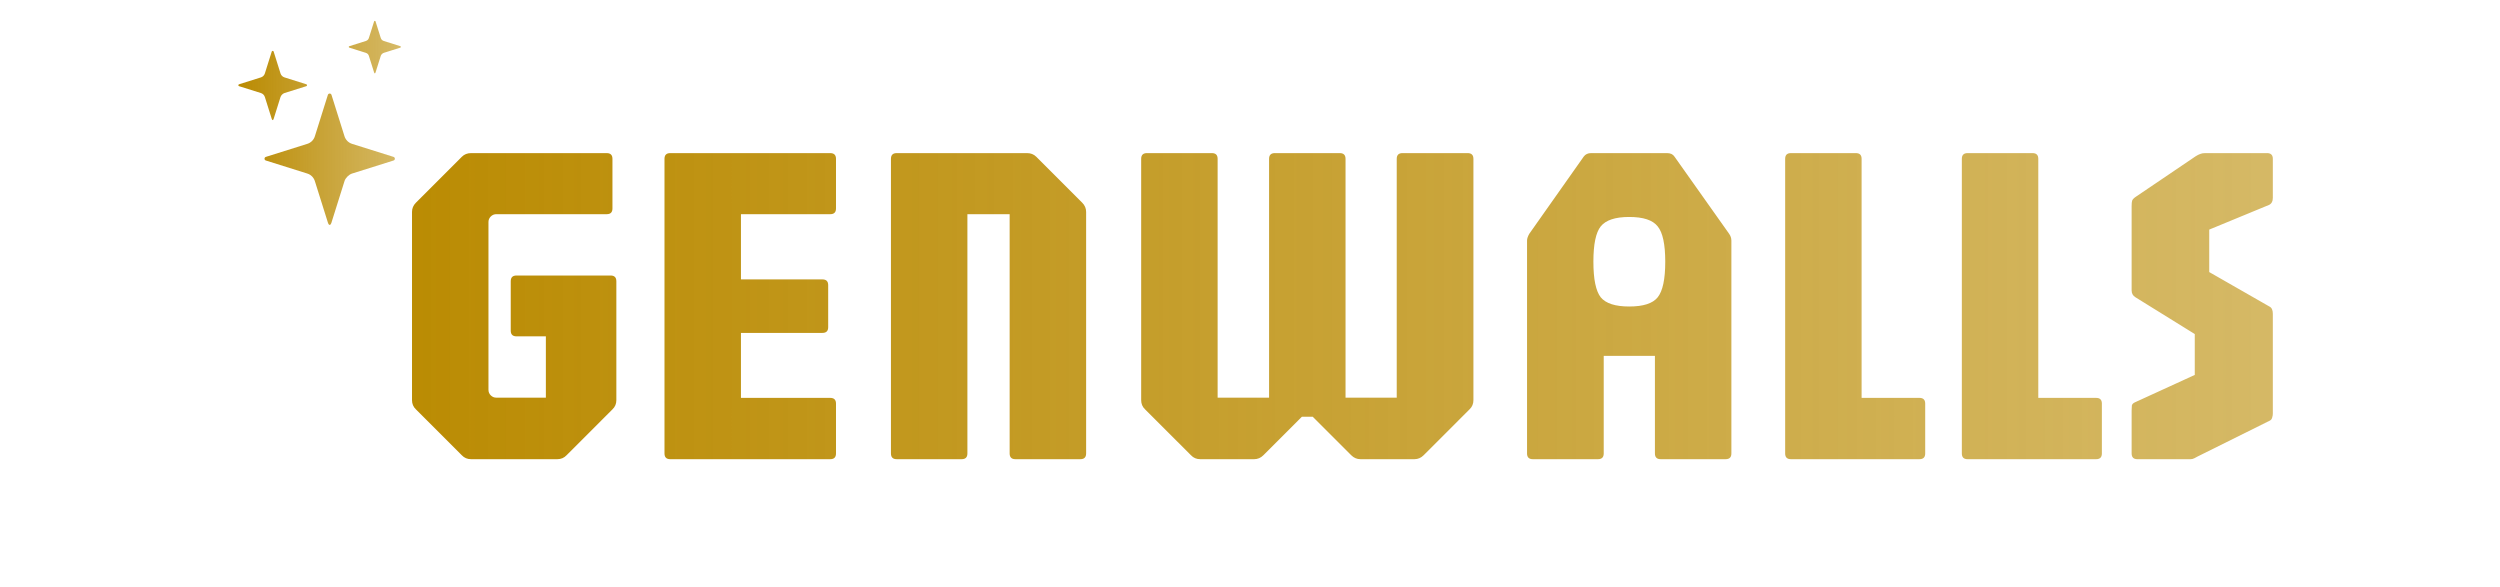
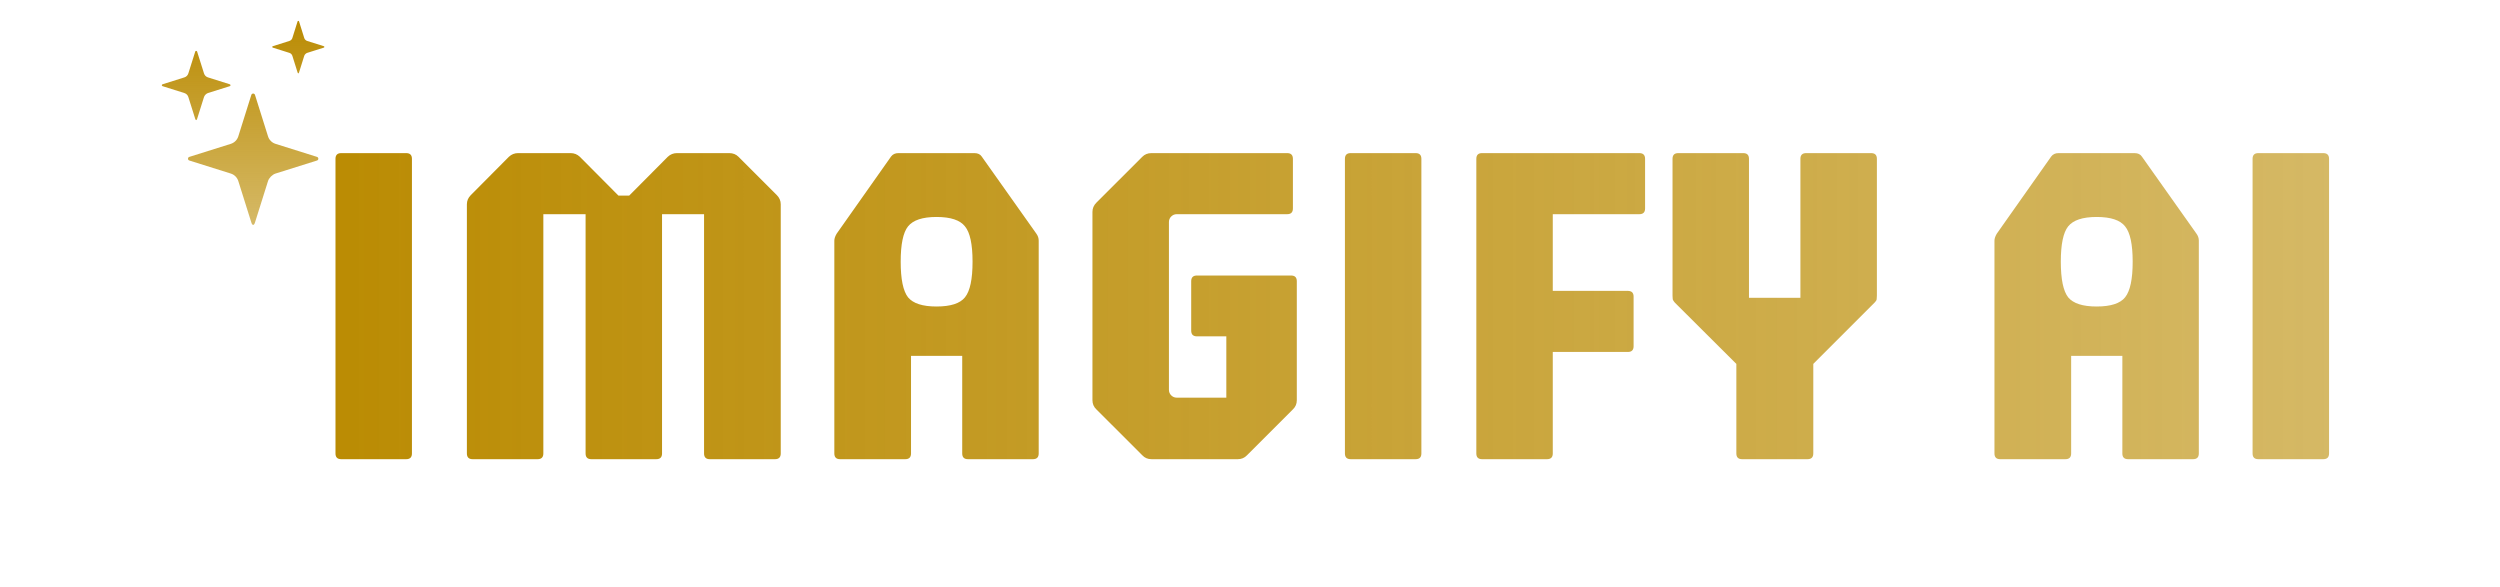
<svg xmlns="http://www.w3.org/2000/svg" width="98" height="23" viewBox="0 0 98 23" fill="none">
-   <path fill-rule="evenodd" clip-rule="evenodd" d="M14.693 0.818C14.68 0.818 14.668 0.826 14.665 0.839L14.46 1.489C14.443 1.545 14.399 1.589 14.343 1.606L13.693 1.811C13.665 1.819 13.665 1.859 13.693 1.867L14.343 2.072C14.399 2.089 14.443 2.133 14.46 2.19L14.665 2.84C14.68 2.889 14.706 2.889 14.721 2.84C14.789 2.623 14.857 2.406 14.926 2.19C14.941 2.14 14.994 2.087 15.044 2.072L15.694 1.867C15.721 1.859 15.721 1.819 15.694 1.811L15.044 1.606C14.987 1.589 14.944 1.545 14.926 1.489L14.721 0.839C14.717 0.826 14.706 0.818 14.693 0.818ZM10.69 1.994C10.673 1.994 10.658 2.006 10.652 2.022L10.383 2.878C10.36 2.953 10.302 3.011 10.227 3.034L9.37 3.304C9.334 3.315 9.334 3.367 9.37 3.378L10.227 3.647C10.302 3.671 10.36 3.729 10.383 3.803L10.652 4.66C10.673 4.725 10.706 4.725 10.727 4.66C10.817 4.374 10.907 4.088 10.996 3.803C11.017 3.738 11.086 3.668 11.152 3.647L12.009 3.378C12.045 3.367 12.045 3.315 12.009 3.304L11.152 3.034C11.078 3.011 11.02 2.953 10.996 2.878L10.727 2.022C10.722 2.006 10.707 1.994 10.69 1.994ZM12.924 3.667C12.891 3.667 12.863 3.688 12.853 3.718L12.342 5.344C12.298 5.485 12.188 5.595 12.047 5.639L10.421 6.15C10.352 6.172 10.352 6.27 10.421 6.292L12.047 6.803C12.188 6.847 12.298 6.958 12.342 7.098L12.853 8.724C12.892 8.848 12.955 8.848 12.994 8.724C13.165 8.182 13.335 7.64 13.505 7.098C13.544 6.974 13.677 6.842 13.801 6.803L15.427 6.292C15.496 6.27 15.496 6.173 15.427 6.15L13.801 5.639C13.66 5.595 13.55 5.485 13.505 5.344L12.994 3.718C12.985 3.688 12.956 3.667 12.924 3.667Z" fill="url(#paint0_linear_56_2527)" />
-   <path d="M18.464 18C18.32 18 18.2 17.949 18.104 17.847L16.304 16.047C16.202 15.951 16.151 15.831 16.151 15.687V8.306C16.151 8.168 16.202 8.048 16.304 7.946L18.104 6.146C18.2 6.05 18.32 6.002 18.464 6.002H23.783C23.933 6.002 24.008 6.077 24.008 6.227V8.171C24.008 8.322 23.933 8.396 23.783 8.396H19.454C19.37 8.396 19.298 8.427 19.238 8.487C19.178 8.547 19.148 8.619 19.148 8.703V15.282C19.148 15.366 19.178 15.438 19.238 15.498C19.298 15.558 19.37 15.588 19.454 15.588H21.398V13.185H20.246C20.096 13.185 20.021 13.11 20.021 12.96V11.025C20.021 10.875 20.096 10.8 20.246 10.8H23.936C24.086 10.8 24.161 10.875 24.161 11.025V15.687C24.161 15.831 24.11 15.951 24.008 16.047L22.208 17.847C22.112 17.949 21.992 18 21.848 18H18.464ZM26.273 18C26.123 18 26.048 17.925 26.048 17.775V6.227C26.048 6.077 26.123 6.002 26.273 6.002H32.546C32.696 6.002 32.771 6.077 32.771 6.227V8.171C32.771 8.322 32.696 8.396 32.546 8.396H29.045V10.953H32.24C32.39 10.953 32.465 11.028 32.465 11.178V12.825C32.465 12.975 32.39 13.05 32.24 13.05H29.045V15.597H32.546C32.696 15.597 32.771 15.672 32.771 15.822V17.775C32.771 17.925 32.696 18 32.546 18H26.273ZM35.15 18C35 18 34.925 17.925 34.925 17.775V6.227C34.925 6.077 35 6.002 35.15 6.002H40.263C40.407 6.002 40.527 6.05 40.623 6.146L42.423 7.946C42.525 8.048 42.576 8.168 42.576 8.306V17.775C42.576 17.925 42.501 18 42.351 18H39.803C39.654 18 39.578 17.925 39.578 17.775V8.396H37.922V17.775C37.922 17.925 37.847 18 37.697 18H35.15ZM47.047 18C46.904 18 46.783 17.949 46.688 17.847L44.887 16.047C44.785 15.951 44.734 15.831 44.734 15.687V6.227C44.734 6.077 44.809 6.002 44.959 6.002H47.507C47.657 6.002 47.731 6.077 47.731 6.227V15.588H49.748V6.227C49.748 6.077 49.823 6.002 49.973 6.002H52.52C52.67 6.002 52.745 6.077 52.745 6.227V15.588H54.752V6.227C54.752 6.077 54.827 6.002 54.977 6.002H57.533C57.683 6.002 57.758 6.077 57.758 6.227V15.687C57.758 15.831 57.707 15.951 57.605 16.047L55.805 17.847C55.703 17.949 55.583 18 55.445 18H53.33C53.192 18 53.072 17.949 52.97 17.847L51.458 16.335H51.035L49.523 17.847C49.421 17.949 49.301 18 49.163 18H47.047ZM60.085 18C59.935 18 59.86 17.925 59.86 17.775V9.432C59.86 9.354 59.89 9.264 59.95 9.162L62.083 6.137C62.149 6.047 62.245 6.002 62.371 6.002H65.35C65.482 6.002 65.578 6.047 65.638 6.137L67.78 9.162C67.84 9.246 67.87 9.336 67.87 9.432V17.775C67.87 17.925 67.795 18 67.645 18H65.098C64.948 18 64.873 17.925 64.873 17.775V13.95H62.866V17.775C62.866 17.925 62.791 18 62.641 18H60.085ZM63.865 12.015C64.417 12.015 64.789 11.895 64.981 11.655C65.179 11.409 65.278 10.944 65.278 10.26C65.278 9.576 65.179 9.114 64.981 8.874C64.789 8.628 64.417 8.505 63.865 8.505C63.319 8.505 62.947 8.628 62.749 8.874C62.557 9.114 62.461 9.576 62.461 10.26C62.461 10.944 62.557 11.409 62.749 11.655C62.947 11.895 63.319 12.015 63.865 12.015ZM70.203 18C70.053 18 69.978 17.925 69.978 17.775V6.227C69.978 6.077 70.053 6.002 70.203 6.002H72.75C72.9 6.002 72.975 6.077 72.975 6.227V15.597H75.243C75.393 15.597 75.468 15.672 75.468 15.822V17.775C75.468 17.925 75.393 18 75.243 18H70.203ZM77.129 18C76.979 18 76.904 17.925 76.904 17.775V6.227C76.904 6.077 76.979 6.002 77.129 6.002H79.676C79.826 6.002 79.901 6.077 79.901 6.227V15.597H82.169C82.319 15.597 82.394 15.672 82.394 15.822V17.775C82.394 17.925 82.319 18 82.169 18H77.129ZM83.785 18C83.635 18 83.56 17.925 83.56 17.775V16.083C83.56 16.005 83.563 15.942 83.569 15.894C83.581 15.846 83.617 15.807 83.677 15.777L86.035 14.697V13.095L83.713 11.655C83.611 11.595 83.56 11.505 83.56 11.385V8.081C83.56 7.985 83.566 7.916 83.578 7.874C83.59 7.826 83.635 7.775 83.713 7.721L86.08 6.119C86.14 6.083 86.194 6.056 86.242 6.038C86.296 6.014 86.362 6.002 86.44 6.002H88.87C89.02 6.002 89.095 6.077 89.095 6.227V7.757C89.095 7.889 89.05 7.979 88.96 8.027L86.602 9V10.665L88.96 12.015C89.05 12.057 89.095 12.153 89.095 12.303V16.218C89.095 16.266 89.086 16.317 89.068 16.371C89.056 16.425 89.026 16.464 88.978 16.488L86.152 17.892C86.116 17.91 86.071 17.934 86.017 17.964C85.969 17.988 85.921 18 85.873 18H83.785Z" fill="url(#paint1_linear_56_2527)" />
+   <path fill-rule="evenodd" clip-rule="evenodd" d="M11.693 0.818C11.68 0.818 11.669 0.826 11.665 0.839L11.461 1.489C11.443 1.545 11.399 1.589 11.343 1.606L10.693 1.811C10.665 1.819 10.665 1.859 10.693 1.867L11.343 2.072C11.399 2.089 11.443 2.133 11.461 2.19L11.665 2.84C11.681 2.889 11.706 2.889 11.722 2.84C11.79 2.623 11.857 2.406 11.926 2.19C11.941 2.14 11.994 2.087 12.044 2.072L12.694 1.867C12.722 1.859 12.722 1.819 12.694 1.811L12.044 1.606C11.988 1.589 11.944 1.545 11.926 1.489L11.722 0.839C11.717 0.826 11.706 0.818 11.693 0.818ZM7.69 1.994C7.673 1.994 7.658 2.006 7.653 2.022L7.383 2.878C7.36 2.953 7.302 3.011 7.227 3.034L6.371 3.304C6.334 3.315 6.334 3.367 6.371 3.378L7.227 3.647C7.302 3.671 7.36 3.729 7.383 3.803L7.653 4.66C7.673 4.725 7.706 4.725 7.727 4.66C7.817 4.374 7.907 4.088 7.997 3.803C8.017 3.738 8.087 3.668 8.152 3.647L9.009 3.378C9.045 3.367 9.045 3.315 9.009 3.304L8.152 3.034C8.078 3.011 8.02 2.953 7.997 2.878L7.727 2.022C7.722 2.006 7.707 1.994 7.69 1.994ZM9.924 3.667C9.892 3.667 9.863 3.688 9.853 3.718L9.342 5.344C9.298 5.485 9.188 5.595 9.047 5.639L7.421 6.15C7.352 6.172 7.352 6.27 7.421 6.292L9.047 6.803C9.188 6.847 9.298 6.958 9.342 7.098L9.853 8.724C9.892 8.848 9.956 8.848 9.995 8.724C10.165 8.182 10.335 7.64 10.506 7.098C10.544 6.974 10.677 6.842 10.801 6.803L12.427 6.292C12.496 6.27 12.496 6.173 12.427 6.15L10.801 5.639C10.66 5.595 10.55 5.485 10.506 5.344L9.995 3.718C9.985 3.688 9.956 3.667 9.924 3.667Z" fill="url(#paint0_linear_956_1589)" />
+   <path d="M13.376 18C13.226 18 13.151 17.925 13.151 17.775V6.227C13.151 6.077 13.226 6.002 13.376 6.002H15.923C16.073 6.002 16.148 6.077 16.148 6.227V17.775C16.148 17.925 16.073 18 15.923 18H13.376ZM18.527 18C18.377 18 18.302 17.925 18.302 17.775V8.009C18.302 7.871 18.353 7.751 18.455 7.649L19.949 6.146C20.051 6.05 20.171 6.002 20.309 6.002H22.37C22.508 6.002 22.628 6.05 22.73 6.146L24.242 7.667H24.665L26.177 6.146C26.279 6.05 26.399 6.002 26.537 6.002H28.589C28.733 6.002 28.853 6.05 28.949 6.146L30.452 7.649C30.554 7.751 30.605 7.871 30.605 8.009V17.775C30.605 17.925 30.53 18 30.38 18H27.824C27.674 18 27.599 17.925 27.599 17.775V8.396H25.952V17.775C25.952 17.925 25.877 18 25.727 18H23.18C23.03 18 22.955 17.925 22.955 17.775V8.396H21.299V17.775C21.299 17.925 21.224 18 21.074 18H18.527ZM32.931 18C32.781 18 32.706 17.925 32.706 17.775V9.432C32.706 9.354 32.736 9.264 32.796 9.162L34.929 6.137C34.995 6.047 35.091 6.002 35.217 6.002H38.197C38.328 6.002 38.425 6.047 38.484 6.137L40.627 9.162C40.687 9.246 40.717 9.336 40.717 9.432V17.775C40.717 17.925 40.642 18 40.492 18H37.944C37.794 18 37.719 17.925 37.719 17.775V13.95H35.712V17.775C35.712 17.925 35.637 18 35.487 18H32.931ZM36.711 12.015C37.263 12.015 37.635 11.895 37.827 11.655C38.026 11.409 38.124 10.944 38.124 10.26C38.124 9.576 38.026 9.114 37.827 8.874C37.635 8.628 37.263 8.505 36.711 8.505C36.165 8.505 35.793 8.628 35.595 8.874C35.403 9.114 35.307 9.576 35.307 10.26C35.307 10.944 35.403 11.409 35.595 11.655C35.793 11.895 36.165 12.015 36.711 12.015ZM45.138 18C44.993 18 44.873 17.949 44.778 17.847L42.977 16.047C42.875 15.951 42.824 15.831 42.824 15.687V8.306C42.824 8.168 42.875 8.048 42.977 7.946L44.778 6.146C44.873 6.05 44.993 6.002 45.138 6.002H50.457C50.607 6.002 50.682 6.077 50.682 6.227V8.171C50.682 8.322 50.607 8.396 50.457 8.396H46.128C46.044 8.396 45.971 8.427 45.911 8.487C45.852 8.547 45.822 8.619 45.822 8.703V15.282C45.822 15.366 45.852 15.438 45.911 15.498C45.971 15.558 46.044 15.588 46.128 15.588H48.072V13.185H46.92C46.77 13.185 46.695 13.11 46.695 12.96V11.025C46.695 10.875 46.77 10.8 46.92 10.8H50.61C50.76 10.8 50.835 10.875 50.835 11.025V15.687C50.835 15.831 50.784 15.951 50.682 16.047L48.882 17.847C48.786 17.949 48.666 18 48.522 18H45.138ZM52.946 18C52.796 18 52.721 17.925 52.721 17.775V6.227C52.721 6.077 52.796 6.002 52.946 6.002H55.493C55.644 6.002 55.718 6.077 55.718 6.227V17.775C55.718 17.925 55.644 18 55.493 18H52.946ZM58.097 18C57.947 18 57.872 17.925 57.872 17.775V6.227C57.872 6.077 57.947 6.002 58.097 6.002H64.262C64.412 6.002 64.487 6.077 64.487 6.227V8.171C64.487 8.322 64.412 8.396 64.262 8.396H60.869V11.403H63.812C63.962 11.403 64.037 11.478 64.037 11.628V13.572C64.037 13.722 63.962 13.797 63.812 13.797H60.869V17.775C60.869 17.925 60.794 18 60.644 18H58.097ZM68.29 18C68.14 18 68.065 17.925 68.065 17.775V14.265L65.653 11.862C65.611 11.814 65.584 11.772 65.572 11.736C65.566 11.694 65.563 11.646 65.563 11.592V6.227C65.563 6.077 65.638 6.002 65.788 6.002H68.335C68.485 6.002 68.56 6.077 68.56 6.227V11.673H70.576V6.227C70.576 6.077 70.651 6.002 70.802 6.002H73.349C73.499 6.002 73.574 6.077 73.574 6.227V11.592C73.574 11.646 73.571 11.694 73.565 11.736C73.559 11.772 73.532 11.814 73.484 11.862L71.081 14.265V17.775C71.081 17.925 71.005 18 70.856 18H68.29ZM78.408 18C78.258 18 78.183 17.925 78.183 17.775V9.432C78.183 9.354 78.213 9.264 78.273 9.162L80.406 6.137C80.472 6.047 80.568 6.002 80.694 6.002H83.673C83.805 6.002 83.901 6.047 83.961 6.137L86.103 9.162C86.163 9.246 86.194 9.336 86.194 9.432V17.775C86.194 17.925 86.118 18 85.969 18H83.421C83.271 18 83.196 17.925 83.196 17.775V13.95H81.189V17.775C81.189 17.925 81.114 18 80.964 18H78.408ZM82.188 12.015C82.74 12.015 83.112 11.895 83.304 11.655C83.502 11.409 83.601 10.944 83.601 10.26C83.601 9.576 83.502 9.114 83.304 8.874C83.112 8.628 82.74 8.505 82.188 8.505C81.642 8.505 81.27 8.628 81.072 8.874C80.88 9.114 80.784 9.576 80.784 10.26C80.784 10.944 80.88 11.409 81.072 11.655C81.27 11.895 81.642 12.015 82.188 12.015ZM88.526 18C88.376 18 88.301 17.925 88.301 17.775V6.227C88.301 6.077 88.376 6.002 88.526 6.002H91.073C91.224 6.002 91.299 6.077 91.299 6.227V17.775C91.299 17.925 91.224 18 91.073 18H88.526Z" fill="url(#paint1_linear_956_1589)" />
  <defs>
-     <linearGradient id="paint0_linear_56_2527" x1="9.343" y1="4.818" x2="15.714" y2="4.818" gradientUnits="userSpaceOnUse">
+     <linearGradient id="paint0_linear_956_1589" x1="9.529" y1="0.818" x2="9.529" y2="8.817" gradientUnits="userSpaceOnUse">
      <stop stop-color="#BA8B02" />
      <stop offset="1" stop-color="#BA8B02" stop-opacity="0.6" />
    </linearGradient>
-     <linearGradient id="paint1_linear_56_2527" x1="15.071" y1="11.5" x2="90.071" y2="11.5" gradientUnits="userSpaceOnUse">
+     <linearGradient id="paint1_linear_956_1589" x1="12.071" y1="11.5" x2="93.071" y2="11.5" gradientUnits="userSpaceOnUse">
      <stop stop-color="#BA8B02" />
      <stop offset="1" stop-color="#BA8B02" stop-opacity="0.6" />
    </linearGradient>
  </defs>
</svg>
